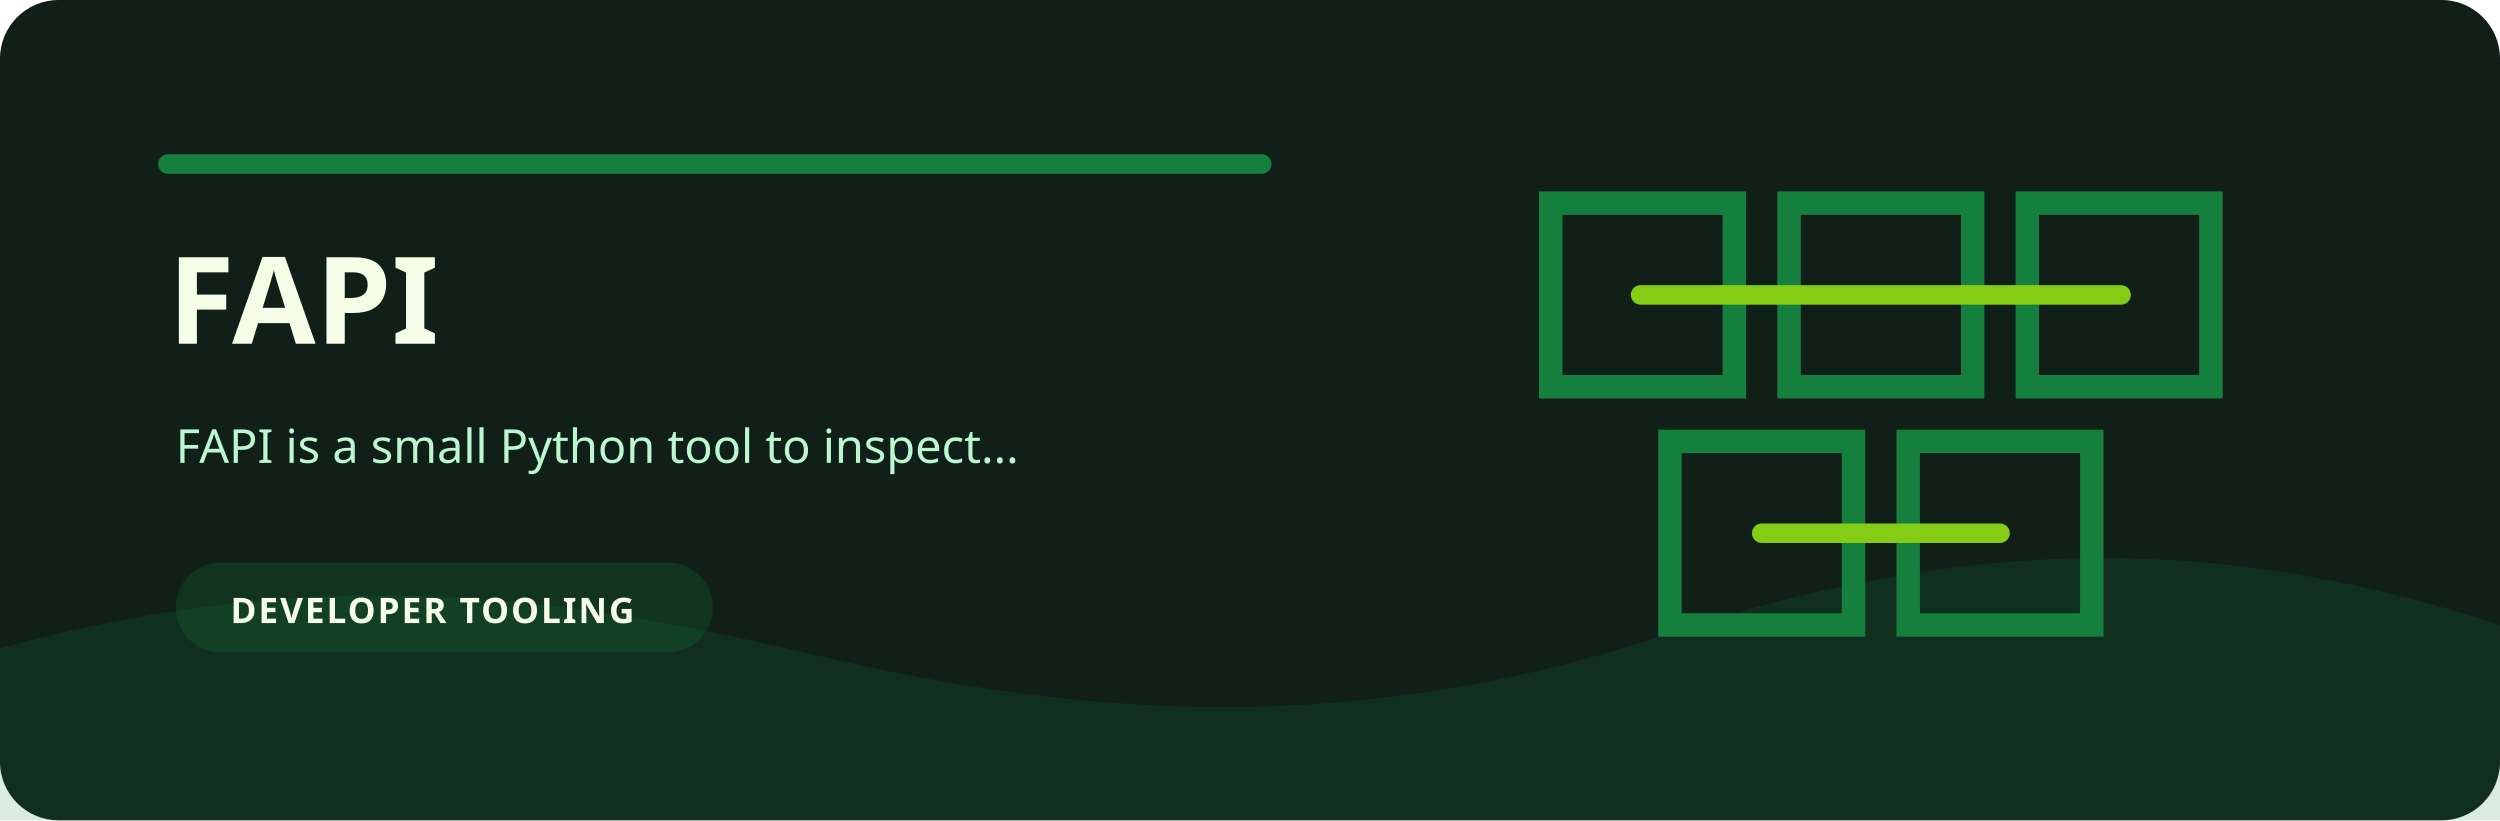
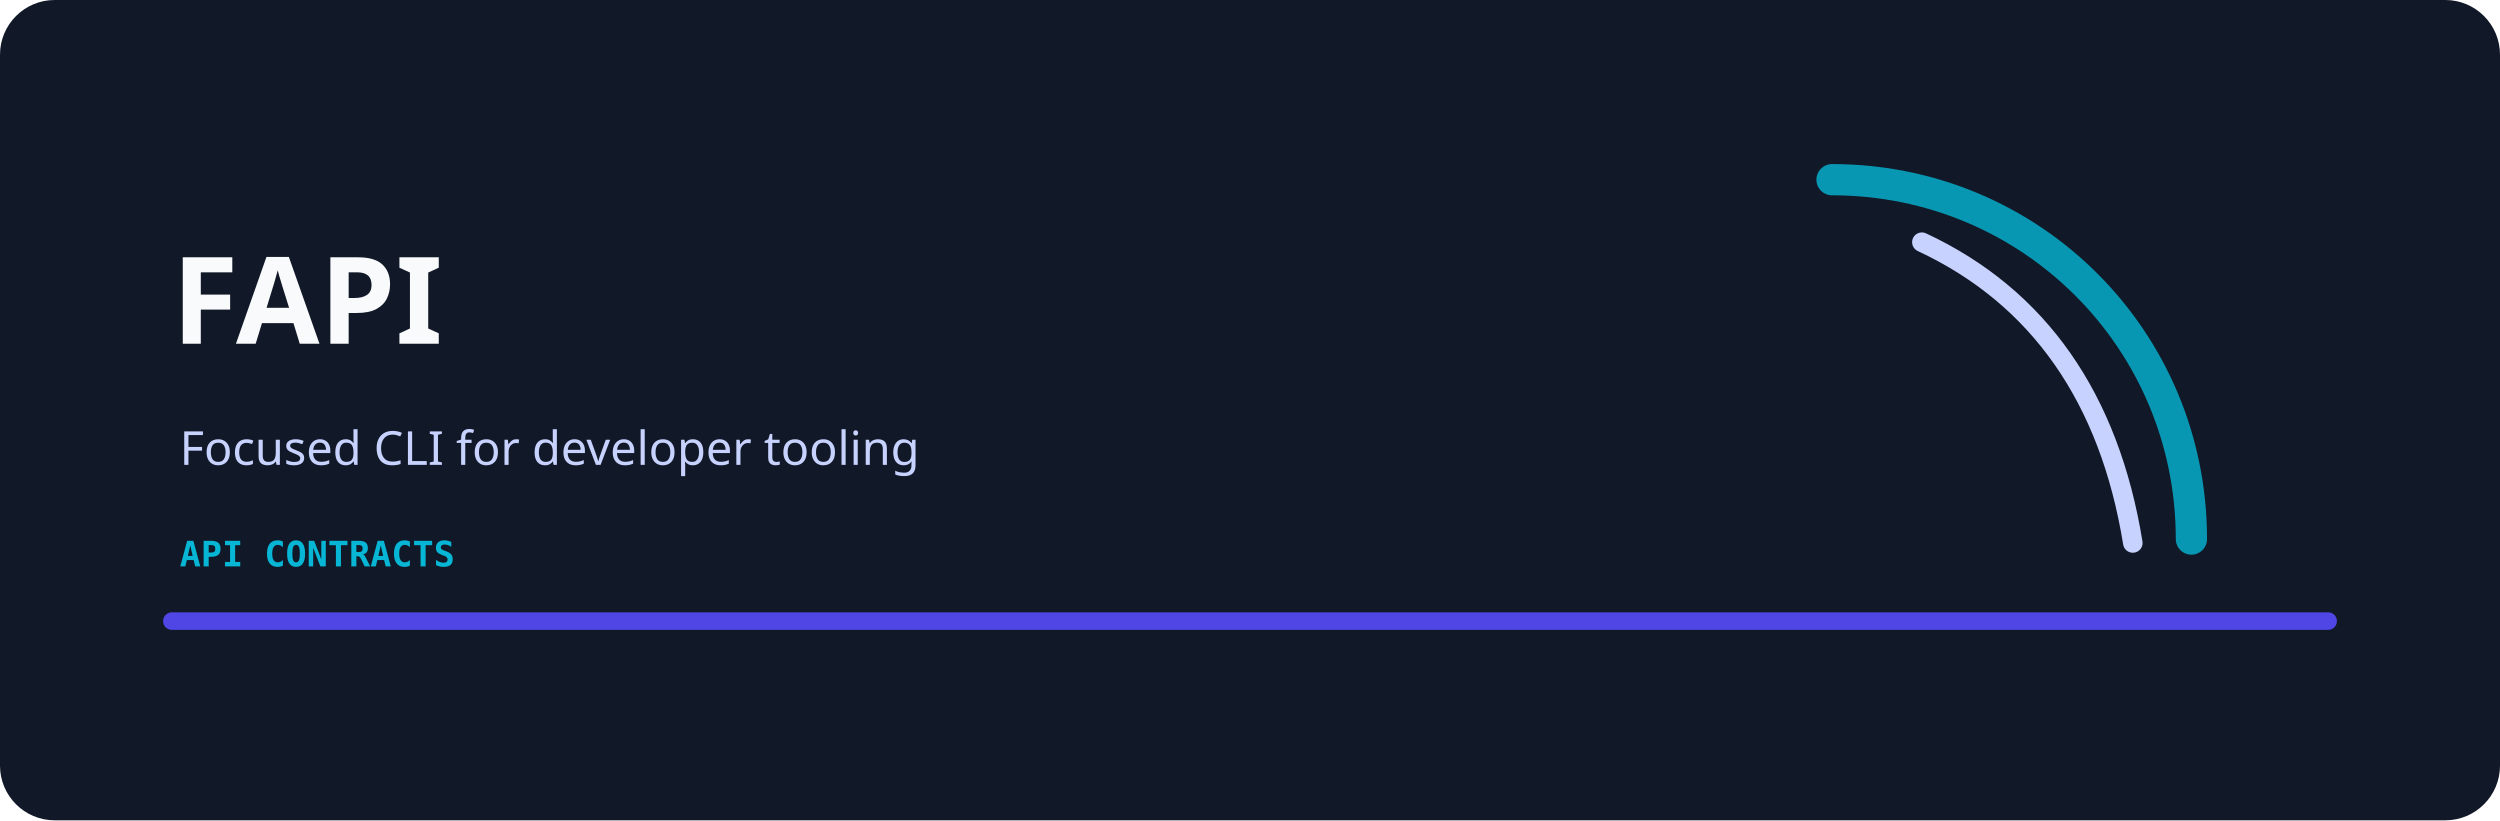
- <svg xmlns="http://www.w3.org/2000/svg" width="1280" height="420" viewBox="0 0 1280 420" fill="none" role="img" aria-label="FAPI project cover">
-   <rect width="1280" height="420" rx="30" fill="#102018" />
-   <path d="M0 332C168 286 293 306 420 336C560 369 699 376 853 325C1018 270 1148 277 1280 320V420H0V332Z" fill="#15803d" opacity=".16" />
-   <path d="M86 84h560" stroke="#15803d" stroke-width="10" stroke-linecap="round" />
-   <text x="86" y="176" fill="#f7fee7" font-family="DM Sans, ui-sans-serif, system-ui" font-size="62" font-weight="800">FAPI</text>
-   <text x="90" y="237" fill="#bbf7d0" font-family="DM Sans, ui-sans-serif, system-ui" font-size="24" font-weight="500">FAPI is a small Python tool to inspect...</text>
-   <rect x="90" y="288" width="275" height="46" rx="23" fill="#15803d" opacity=".20" />
-   <text x="118" y="319" fill="#f7fee7" font-family="DM Sans, ui-sans-serif, system-ui" font-size="18" font-weight="800" letter-spacing="1">DEVELOPER TOOLING</text>
-   <path d="M794 104h94v94h-94zM916 104h94v94h-94zM1038 104h94v94h-94zM855 226h94v94h-94zM977 226h94v94h-94z" fill="none" stroke="#15803d" stroke-width="12" />
-   <path d="M840 151h246M902 273h122" stroke="#84cc16" stroke-width="10" stroke-linecap="round" />
+ <svg xmlns="http://www.w3.org/2000/svg" width="1280" height="420" viewBox="0 0 1280 420" fill="none" role="img" aria-label="FAPI cover">
+   <rect width="1280" height="420" rx="28" fill="#111827" />
+   <path d="M88 318h1104" stroke="#4f46e5" stroke-width="9" stroke-linecap="round" />
+   <path d="M938 92c102 0 184 82 184 184" stroke="#06b6d4" stroke-width="16" stroke-linecap="round" opacity=".8" />
+   <path d="M984 124c60 28 96 80 108 154" stroke="#c7d2fe" stroke-width="10" stroke-linecap="round" />
+   <text x="88" y="176" fill="#f8fafc" font-family="IBM Plex Sans, ui-sans-serif, system-ui" font-size="62" font-weight="850">FAPI</text>
+   <text x="92" y="238" fill="#c7d2fe" font-family="IBM Plex Sans, ui-sans-serif, system-ui" font-size="24">Focused CLI for developer tooling</text>
+   <text x="92" y="290" fill="#06b6d4" font-family="ui-monospace, SFMono-Regular, Menlo, monospace" font-size="18" font-weight="700">API CONTRACTS</text>
</svg>
